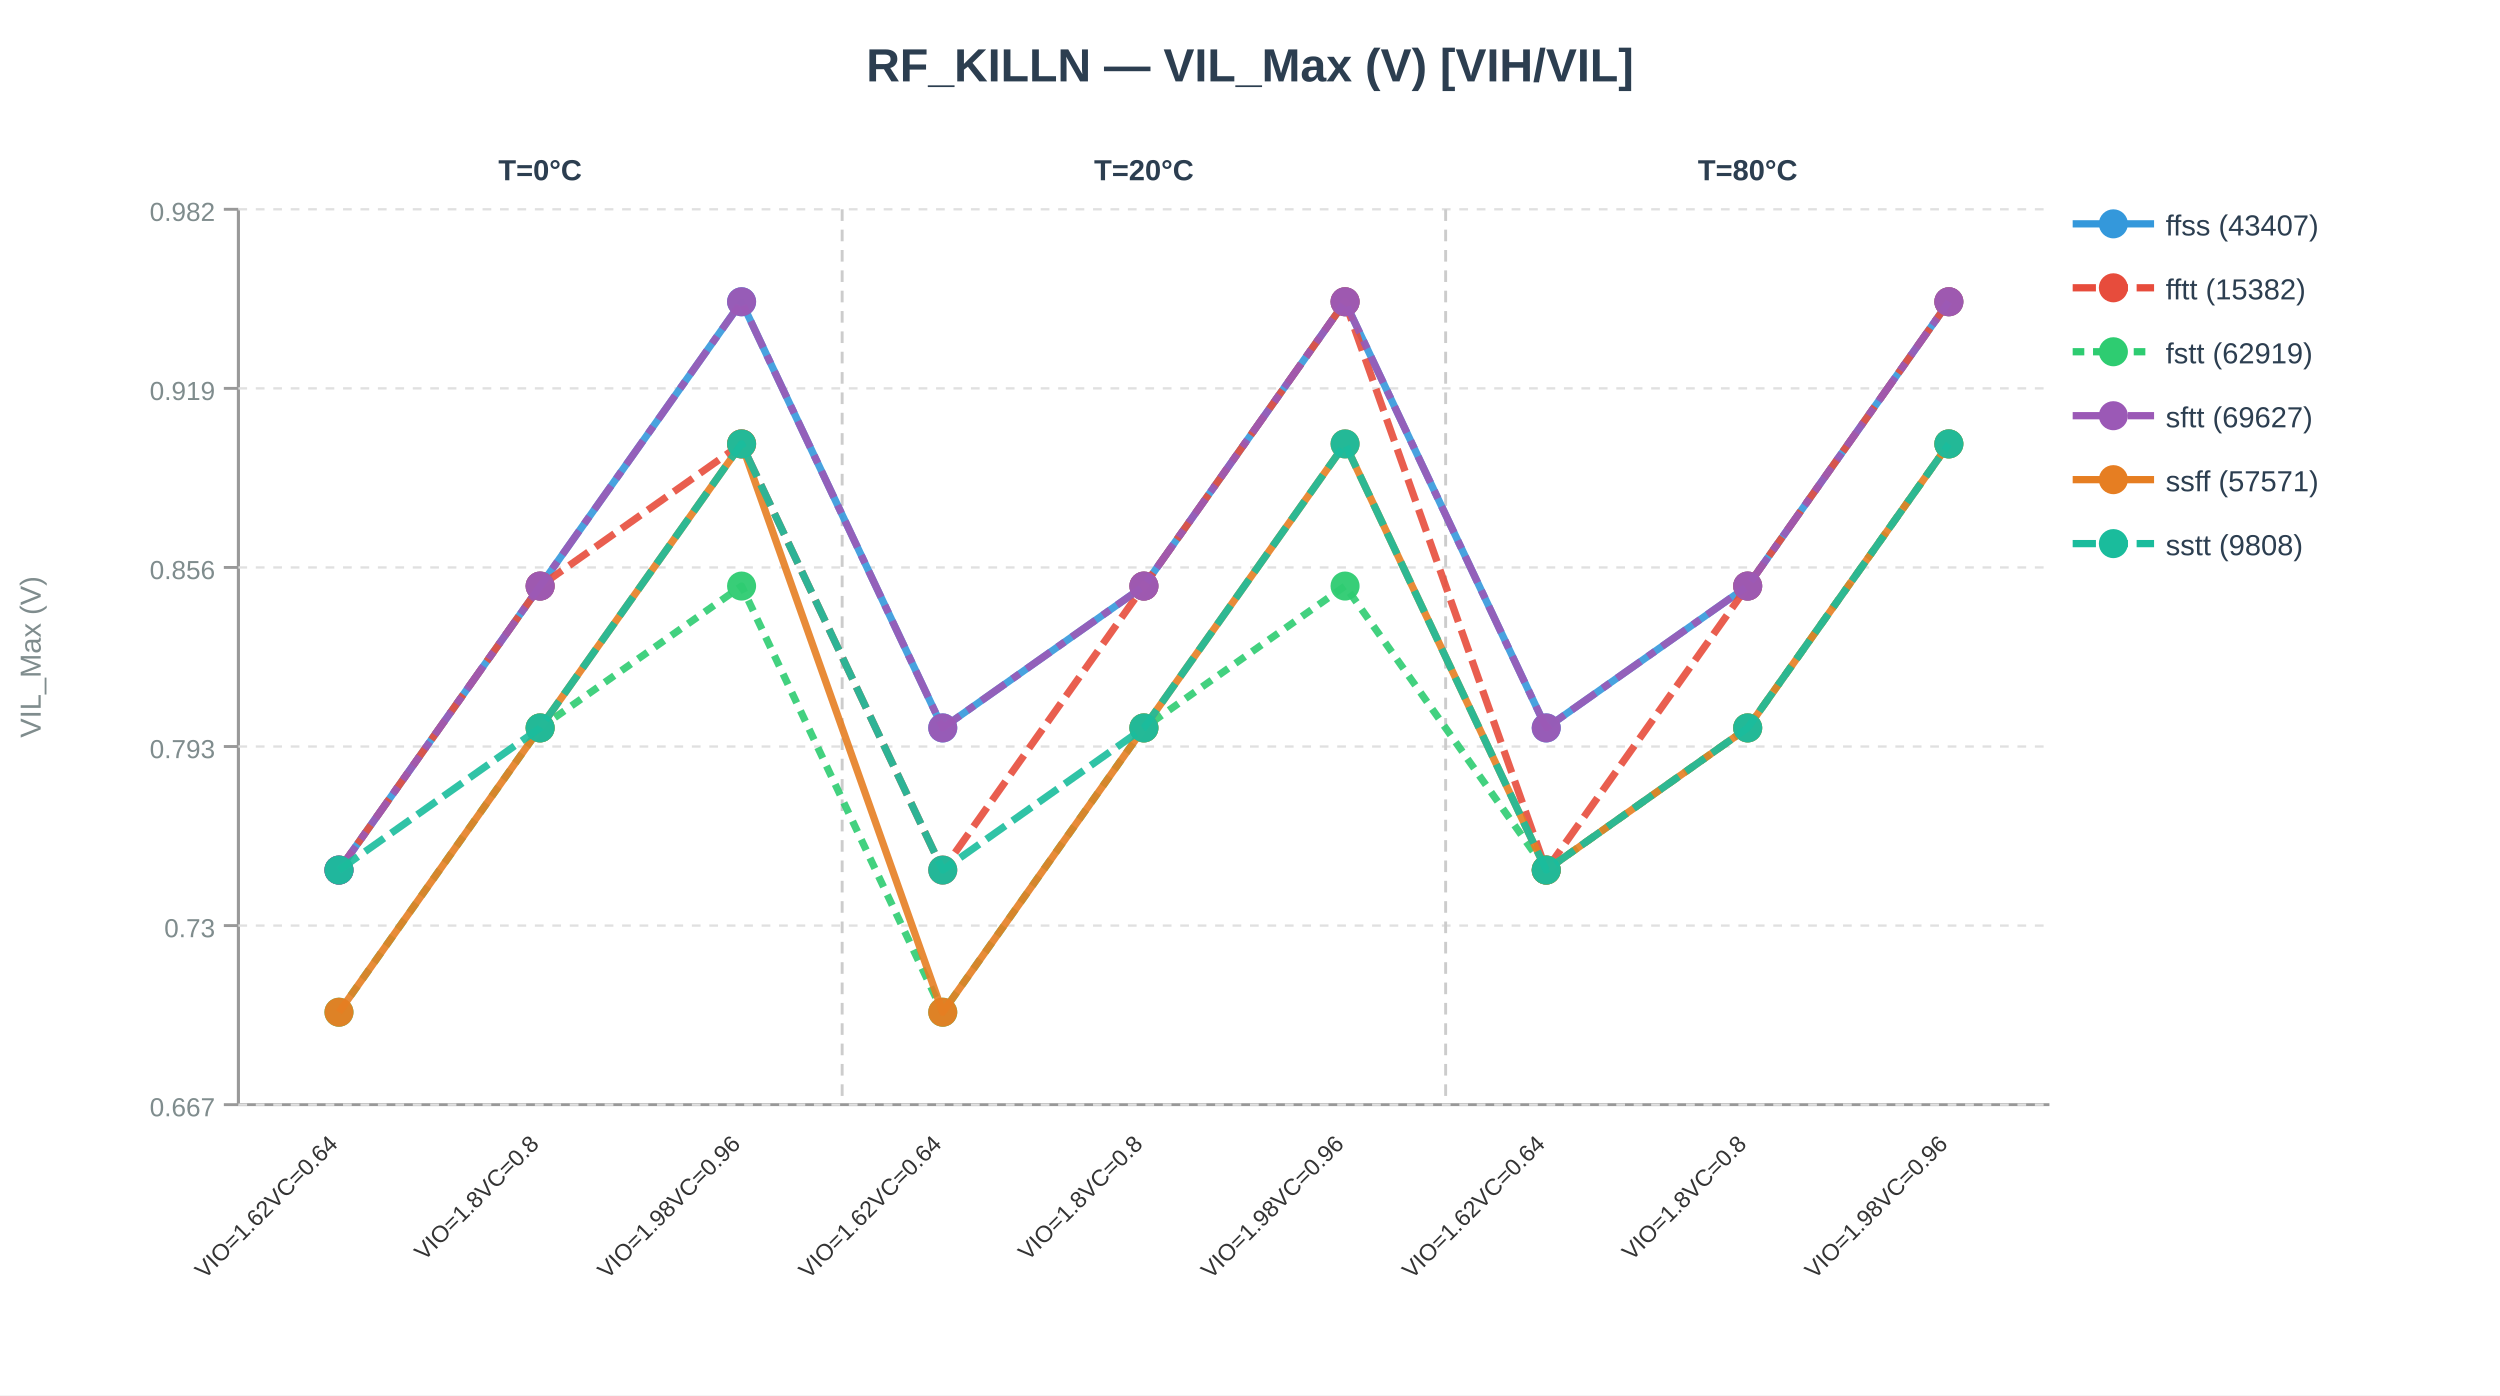
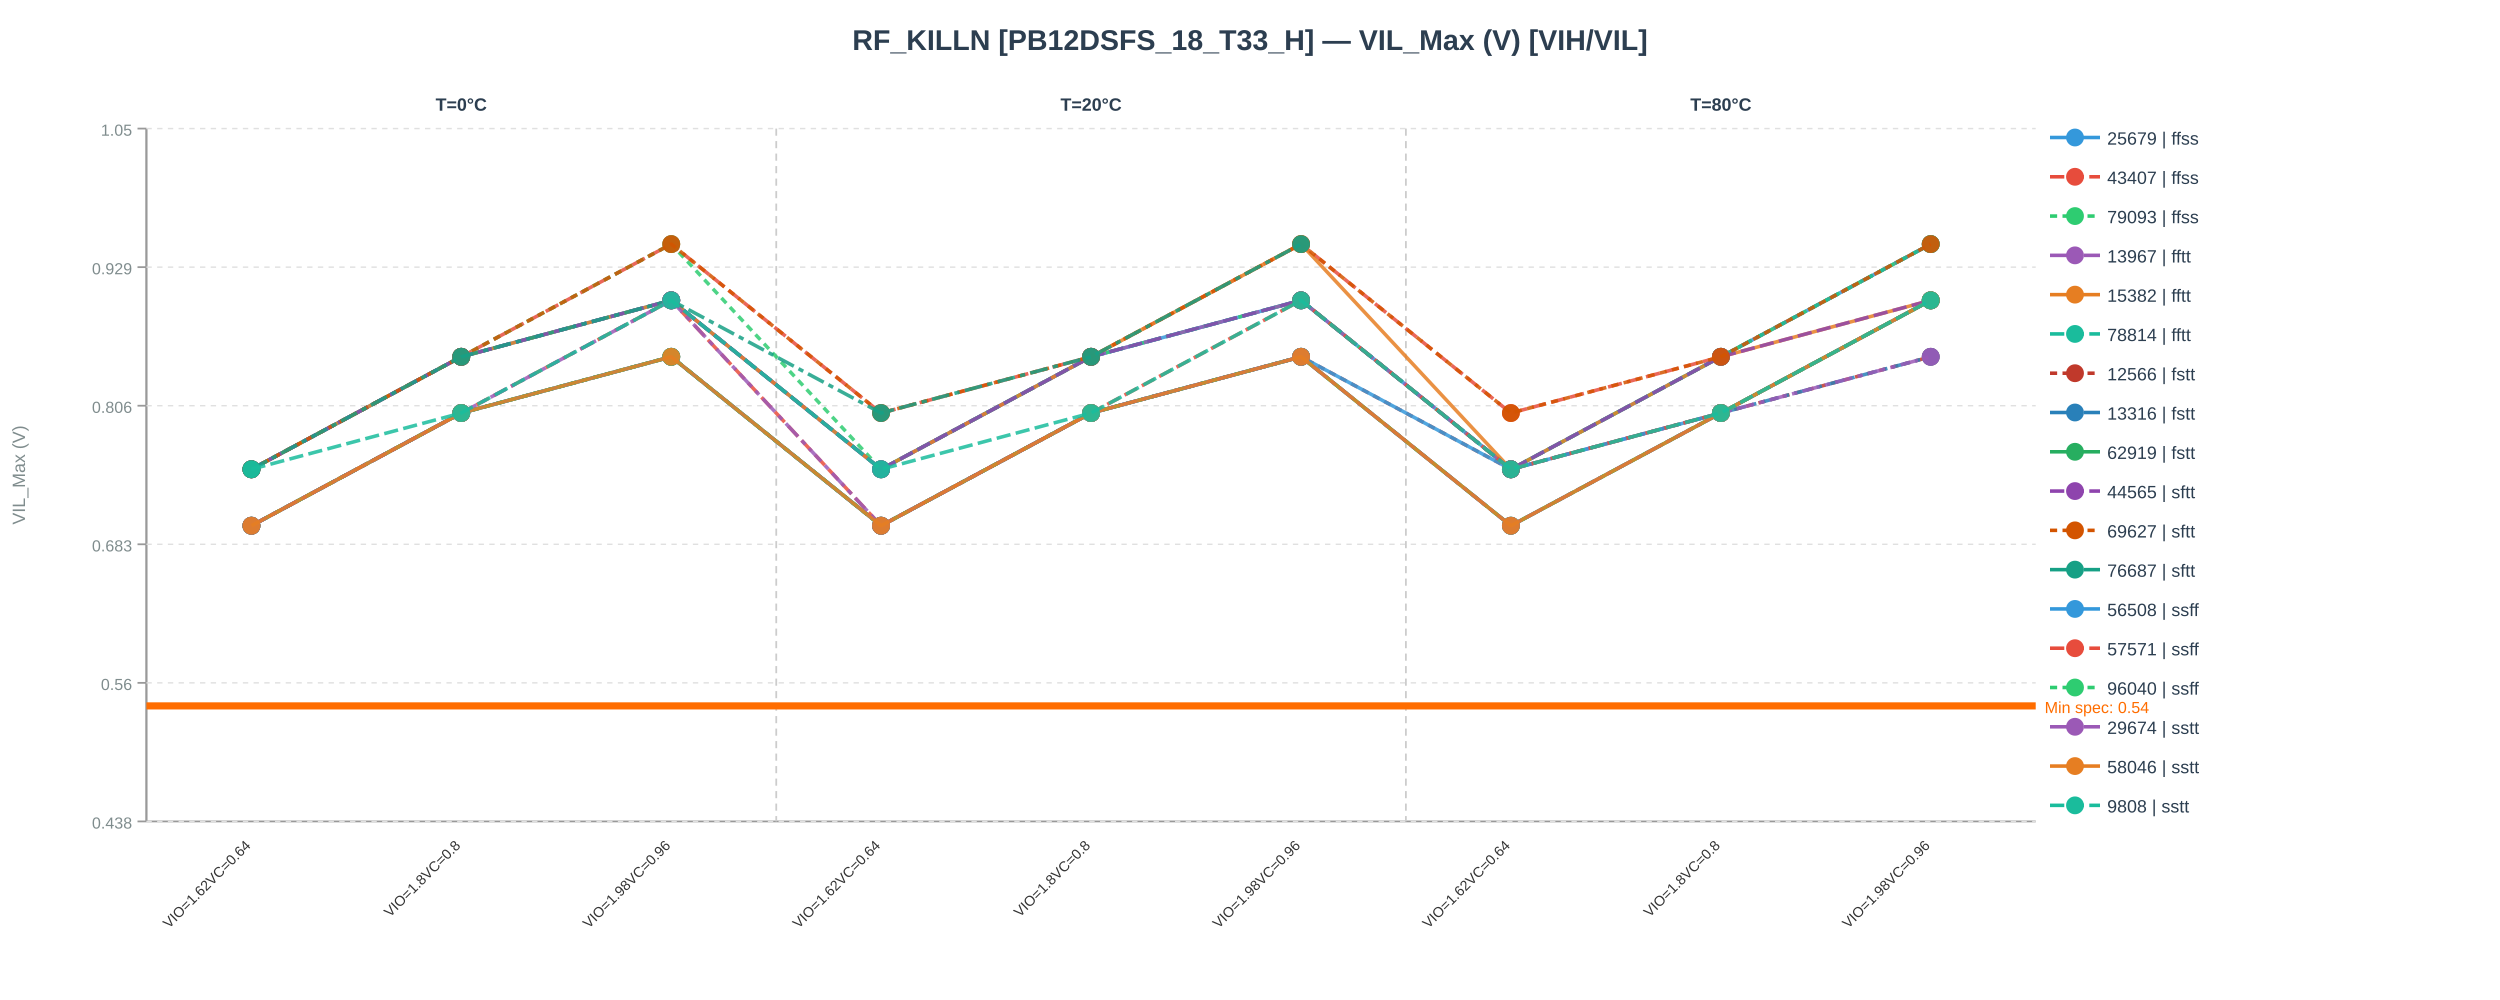
- <svg xmlns="http://www.w3.org/2000/svg" width="860" height="480" viewBox="0 0 860 480">
-   <rect width="860" height="480" fill="#ffffff" />
-   <text x="430.0" y="28.0" font-size="16" font-weight="bold" text-anchor="middle" fill="#2c3e50" font-family="Arial,sans-serif">RF_KILLN — VIL_Max (V)  [VIH/VIL]</text>
-   <line x1="82.0" y1="380.0" x2="705.0" y2="380.0" stroke="#999" stroke-width="1" />
-   <line x1="82.0" y1="72.0" x2="82.0" y2="380.0" stroke="#999" stroke-width="1" />
-   <line x1="82.0" y1="72.0" x2="82.0" y2="380.0" stroke="#999" stroke-width="1" />
-   <line x1="77.0" y1="380.0" x2="82.0" y2="380.0" stroke="#999" stroke-width="1" />
-   <line x1="82.0" y1="380.0" x2="705.0" y2="380.0" stroke="#e0e0e0" stroke-width="0.8" stroke-dasharray="3,3" />
-   <text x="74.0" y="384.0" font-size="9" font-weight="normal" text-anchor="end" fill="#7f8c8d" font-family="Arial,sans-serif">0.667</text>
-   <line x1="77.0" y1="318.4" x2="82.0" y2="318.4" stroke="#999" stroke-width="1" />
-   <line x1="82.0" y1="318.4" x2="705.0" y2="318.4" stroke="#e0e0e0" stroke-width="0.8" stroke-dasharray="3,3" />
-   <text x="74.0" y="322.4" font-size="9" font-weight="normal" text-anchor="end" fill="#7f8c8d" font-family="Arial,sans-serif">0.73</text>
-   <line x1="77.0" y1="256.8" x2="82.0" y2="256.8" stroke="#999" stroke-width="1" />
-   <line x1="82.0" y1="256.8" x2="705.0" y2="256.8" stroke="#e0e0e0" stroke-width="0.8" stroke-dasharray="3,3" />
-   <text x="74.0" y="260.8" font-size="9" font-weight="normal" text-anchor="end" fill="#7f8c8d" font-family="Arial,sans-serif">0.793</text>
-   <line x1="77.0" y1="195.2" x2="82.0" y2="195.2" stroke="#999" stroke-width="1" />
-   <line x1="82.0" y1="195.2" x2="705.0" y2="195.2" stroke="#e0e0e0" stroke-width="0.8" stroke-dasharray="3,3" />
-   <text x="74.0" y="199.2" font-size="9" font-weight="normal" text-anchor="end" fill="#7f8c8d" font-family="Arial,sans-serif">0.856</text>
-   <line x1="77.0" y1="133.6" x2="82.0" y2="133.6" stroke="#999" stroke-width="1" />
-   <line x1="82.0" y1="133.6" x2="705.0" y2="133.6" stroke="#e0e0e0" stroke-width="0.8" stroke-dasharray="3,3" />
-   <text x="74.0" y="137.6" font-size="9" font-weight="normal" text-anchor="end" fill="#7f8c8d" font-family="Arial,sans-serif">0.919</text>
+ <svg xmlns="http://www.w3.org/2000/svg" width="1400" height="560" viewBox="0 0 1400 560">
+   <rect width="1400" height="560" fill="#ffffff" />
+   <text x="700.0" y="28.0" font-size="16" font-weight="bold" text-anchor="middle" fill="#2c3e50" font-family="Arial,sans-serif">RF_KILLN  [PB12DSFS_18_T33_H] — VIL_Max (V)  [VIH/VIL]</text>
+   <line x1="82.0" y1="460.0" x2="1140.0" y2="460.0" stroke="#999" stroke-width="1" />
+   <line x1="82.0" y1="72.0" x2="82.0" y2="460.0" stroke="#999" stroke-width="1" />
+   <line x1="82.0" y1="72.0" x2="82.0" y2="460.0" stroke="#999" stroke-width="1" />
+   <line x1="77.0" y1="460.0" x2="82.0" y2="460.0" stroke="#999" stroke-width="1" />
+   <line x1="82.0" y1="460.0" x2="1140.0" y2="460.0" stroke="#e0e0e0" stroke-width="0.8" stroke-dasharray="3,3" />
+   <text x="74.0" y="464.0" font-size="9" font-weight="normal" text-anchor="end" fill="#7f8c8d" font-family="Arial,sans-serif">0.438</text>
+   <line x1="77.0" y1="382.4" x2="82.0" y2="382.4" stroke="#999" stroke-width="1" />
+   <line x1="82.0" y1="382.4" x2="1140.0" y2="382.4" stroke="#e0e0e0" stroke-width="0.8" stroke-dasharray="3,3" />
+   <text x="74.0" y="386.4" font-size="9" font-weight="normal" text-anchor="end" fill="#7f8c8d" font-family="Arial,sans-serif">0.56</text>
+   <line x1="77.0" y1="304.8" x2="82.0" y2="304.8" stroke="#999" stroke-width="1" />
+   <line x1="82.0" y1="304.8" x2="1140.0" y2="304.8" stroke="#e0e0e0" stroke-width="0.8" stroke-dasharray="3,3" />
+   <text x="74.0" y="308.8" font-size="9" font-weight="normal" text-anchor="end" fill="#7f8c8d" font-family="Arial,sans-serif">0.683</text>
+   <line x1="77.0" y1="227.2" x2="82.0" y2="227.2" stroke="#999" stroke-width="1" />
+   <line x1="82.0" y1="227.2" x2="1140.0" y2="227.2" stroke="#e0e0e0" stroke-width="0.8" stroke-dasharray="3,3" />
+   <text x="74.0" y="231.2" font-size="9" font-weight="normal" text-anchor="end" fill="#7f8c8d" font-family="Arial,sans-serif">0.806</text>
+   <line x1="77.0" y1="149.6" x2="82.0" y2="149.6" stroke="#999" stroke-width="1" />
+   <line x1="82.0" y1="149.6" x2="1140.0" y2="149.6" stroke="#e0e0e0" stroke-width="0.8" stroke-dasharray="3,3" />
+   <text x="74.0" y="153.6" font-size="9" font-weight="normal" text-anchor="end" fill="#7f8c8d" font-family="Arial,sans-serif">0.929</text>
  <line x1="77.0" y1="72.0" x2="82.0" y2="72.0" stroke="#999" stroke-width="1" />
-   <line x1="82.0" y1="72.0" x2="705.0" y2="72.0" stroke="#e0e0e0" stroke-width="0.8" stroke-dasharray="3,3" />
-   <text x="74.0" y="76.0" font-size="9" font-weight="normal" text-anchor="end" fill="#7f8c8d" font-family="Arial,sans-serif">0.982</text>
-   <text x="14.0" y="226.0" font-size="10" font-weight="normal" text-anchor="middle" fill="#7f8c8d" font-family="Arial,sans-serif" transform="rotate(-90,14,226.0)">VIL_Max (V)</text>
-   <text x="116.6" y="394.0" font-size="8" font-weight="normal" text-anchor="end" fill="#333" font-family="Arial,sans-serif" transform="rotate(-45,116.6,394)">VIO=1.62
+   <line x1="82.0" y1="72.0" x2="1140.0" y2="72.0" stroke="#e0e0e0" stroke-width="0.8" stroke-dasharray="3,3" />
+   <text x="74.0" y="76.0" font-size="9" font-weight="normal" text-anchor="end" fill="#7f8c8d" font-family="Arial,sans-serif">1.05</text>
+   <text x="14.0" y="266.0" font-size="10" font-weight="normal" text-anchor="middle" fill="#7f8c8d" font-family="Arial,sans-serif" transform="rotate(-90,14,266.0)">VIL_Max (V)</text>
+   <text x="140.8" y="474.0" font-size="8" font-weight="normal" text-anchor="end" fill="#333" font-family="Arial,sans-serif" transform="rotate(-45,140.8,474)">VIO=1.62
VC=0.64</text>
-   <text x="185.8" y="394.0" font-size="8" font-weight="normal" text-anchor="end" fill="#333" font-family="Arial,sans-serif" transform="rotate(-45,185.8,394)">VIO=1.8
+   <text x="258.3" y="474.0" font-size="8" font-weight="normal" text-anchor="end" fill="#333" font-family="Arial,sans-serif" transform="rotate(-45,258.3,474)">VIO=1.8
VC=0.8</text>
-   <text x="255.1" y="394.0" font-size="8" font-weight="normal" text-anchor="end" fill="#333" font-family="Arial,sans-serif" transform="rotate(-45,255.1,394)">VIO=1.98
+   <text x="375.9" y="474.0" font-size="8" font-weight="normal" text-anchor="end" fill="#333" font-family="Arial,sans-serif" transform="rotate(-45,375.9,474)">VIO=1.98
VC=0.96</text>
-   <line x1="289.7" y1="72.0" x2="289.7" y2="380.0" stroke="#cccccc" stroke-width="1" stroke-dasharray="4,3" />
-   <text x="324.3" y="394.0" font-size="8" font-weight="normal" text-anchor="end" fill="#333" font-family="Arial,sans-serif" transform="rotate(-45,324.3,394)">VIO=1.62
+   <line x1="434.7" y1="72.0" x2="434.7" y2="460.0" stroke="#cccccc" stroke-width="1" stroke-dasharray="4,3" />
+   <text x="493.4" y="474.0" font-size="8" font-weight="normal" text-anchor="end" fill="#333" font-family="Arial,sans-serif" transform="rotate(-45,493.4,474)">VIO=1.62
VC=0.64</text>
-   <text x="393.5" y="394.0" font-size="8" font-weight="normal" text-anchor="end" fill="#333" font-family="Arial,sans-serif" transform="rotate(-45,393.5,394)">VIO=1.8
+   <text x="611.0" y="474.0" font-size="8" font-weight="normal" text-anchor="end" fill="#333" font-family="Arial,sans-serif" transform="rotate(-45,611.0,474)">VIO=1.8
VC=0.8</text>
-   <text x="462.7" y="394.0" font-size="8" font-weight="normal" text-anchor="end" fill="#333" font-family="Arial,sans-serif" transform="rotate(-45,462.7,394)">VIO=1.98
+   <text x="728.6" y="474.0" font-size="8" font-weight="normal" text-anchor="end" fill="#333" font-family="Arial,sans-serif" transform="rotate(-45,728.6,474)">VIO=1.98
VC=0.96</text>
-   <line x1="497.3" y1="72.0" x2="497.3" y2="380.0" stroke="#cccccc" stroke-width="1" stroke-dasharray="4,3" />
-   <text x="531.9" y="394.0" font-size="8" font-weight="normal" text-anchor="end" fill="#333" font-family="Arial,sans-serif" transform="rotate(-45,531.9,394)">VIO=1.62
+   <line x1="787.3" y1="72.0" x2="787.3" y2="460.0" stroke="#cccccc" stroke-width="1" stroke-dasharray="4,3" />
+   <text x="846.1" y="474.0" font-size="8" font-weight="normal" text-anchor="end" fill="#333" font-family="Arial,sans-serif" transform="rotate(-45,846.1,474)">VIO=1.62
VC=0.64</text>
-   <text x="601.2" y="394.0" font-size="8" font-weight="normal" text-anchor="end" fill="#333" font-family="Arial,sans-serif" transform="rotate(-45,601.2,394)">VIO=1.8
+   <text x="963.7" y="474.0" font-size="8" font-weight="normal" text-anchor="end" fill="#333" font-family="Arial,sans-serif" transform="rotate(-45,963.7,474)">VIO=1.8
VC=0.8</text>
-   <text x="670.4" y="394.0" font-size="8" font-weight="normal" text-anchor="end" fill="#333" font-family="Arial,sans-serif" transform="rotate(-45,670.4,394)">VIO=1.98
+   <text x="1081.2" y="474.0" font-size="8" font-weight="normal" text-anchor="end" fill="#333" font-family="Arial,sans-serif" transform="rotate(-45,1081.2,474)">VIO=1.98
VC=0.96</text>
-   <text x="185.8" y="62.0" font-size="10" font-weight="bold" text-anchor="middle" fill="#2c3e50" font-family="Arial,sans-serif">T=0°C</text>
-   <text x="393.5" y="62.0" font-size="10" font-weight="bold" text-anchor="middle" fill="#2c3e50" font-family="Arial,sans-serif">T=20°C</text>
-   <text x="601.2" y="62.0" font-size="10" font-weight="bold" text-anchor="middle" fill="#2c3e50" font-family="Arial,sans-serif">T=80°C</text>
-   <g class="series" data-skew="ffss">
-     <path d="M116.6,299.3 L185.8,201.6 L255.1,103.8 L324.3,250.4 L393.5,201.6 L462.7,103.8 L531.9,250.4 L601.2,201.6 L670.4,103.8" fill="none" stroke="#3498db" stroke-width="2.5" stroke-linejoin="round" opacity="0.9" />
-     <circle cx="116.6" cy="299.3" r="5" fill="#3498db" opacity="0.95" />
-     <circle cx="185.8" cy="201.6" r="5" fill="#3498db" opacity="0.95" />
-     <circle cx="255.1" cy="103.8" r="5" fill="#3498db" opacity="0.95" />
-     <circle cx="324.3" cy="250.4" r="5" fill="#3498db" opacity="0.95" />
-     <circle cx="393.5" cy="201.6" r="5" fill="#3498db" opacity="0.95" />
-     <circle cx="462.7" cy="103.8" r="5" fill="#3498db" opacity="0.95" />
-     <circle cx="531.9" cy="250.4" r="5" fill="#3498db" opacity="0.95" />
-     <circle cx="601.2" cy="201.6" r="5" fill="#3498db" opacity="0.95" />
-     <circle cx="670.4" cy="103.8" r="5" fill="#3498db" opacity="0.95" />
-   </g>
-   <g class="series" data-skew="fftt">
-     <path d="M116.6,299.3 L185.8,201.6 L255.1,152.7 L324.3,299.3 L393.5,201.6 L462.7,103.8 L531.9,299.3 L601.2,201.6 L670.4,103.8" fill="none" stroke="#e74c3c" stroke-width="2.5" stroke-linejoin="round" stroke-dasharray="8,3" opacity="0.9" />
-     <circle cx="116.6" cy="299.3" r="5" fill="#e74c3c" opacity="0.95" />
-     <circle cx="185.8" cy="201.6" r="5" fill="#e74c3c" opacity="0.95" />
-     <circle cx="255.1" cy="152.7" r="5" fill="#e74c3c" opacity="0.95" />
-     <circle cx="324.3" cy="299.3" r="5" fill="#e74c3c" opacity="0.95" />
-     <circle cx="393.5" cy="201.6" r="5" fill="#e74c3c" opacity="0.95" />
-     <circle cx="462.7" cy="103.8" r="5" fill="#e74c3c" opacity="0.95" />
-     <circle cx="531.9" cy="299.3" r="5" fill="#e74c3c" opacity="0.95" />
-     <circle cx="601.2" cy="201.6" r="5" fill="#e74c3c" opacity="0.95" />
-     <circle cx="670.4" cy="103.8" r="5" fill="#e74c3c" opacity="0.95" />
-   </g>
-   <g class="series" data-skew="fstt">
-     <path d="M116.6,348.2 L185.8,250.4 L255.1,201.6 L324.3,348.2 L393.5,250.4 L462.7,201.6 L531.9,299.3 L601.2,250.4 L670.4,152.7" fill="none" stroke="#2ecc71" stroke-width="2.5" stroke-linejoin="round" stroke-dasharray="4,3" opacity="0.9" />
-     <circle cx="116.6" cy="348.2" r="5" fill="#2ecc71" opacity="0.95" />
-     <circle cx="185.8" cy="250.4" r="5" fill="#2ecc71" opacity="0.95" />
-     <circle cx="255.1" cy="201.6" r="5" fill="#2ecc71" opacity="0.95" />
-     <circle cx="324.3" cy="348.2" r="5" fill="#2ecc71" opacity="0.95" />
-     <circle cx="393.5" cy="250.4" r="5" fill="#2ecc71" opacity="0.95" />
-     <circle cx="462.7" cy="201.6" r="5" fill="#2ecc71" opacity="0.95" />
-     <circle cx="531.9" cy="299.3" r="5" fill="#2ecc71" opacity="0.95" />
-     <circle cx="601.2" cy="250.4" r="5" fill="#2ecc71" opacity="0.95" />
-     <circle cx="670.4" cy="152.7" r="5" fill="#2ecc71" opacity="0.95" />
-   </g>
-   <g class="series" data-skew="sftt">
-     <path d="M116.6,299.3 L185.8,201.6 L255.1,103.8 L324.3,250.4 L393.5,201.6 L462.7,103.8 L531.9,250.4 L601.2,201.6 L670.4,103.8" fill="none" stroke="#9b59b6" stroke-width="2.5" stroke-linejoin="round" stroke-dasharray="10,3,3,3" opacity="0.9" />
-     <circle cx="116.6" cy="299.3" r="5" fill="#9b59b6" opacity="0.95" />
-     <circle cx="185.8" cy="201.6" r="5" fill="#9b59b6" opacity="0.95" />
-     <circle cx="255.1" cy="103.8" r="5" fill="#9b59b6" opacity="0.95" />
-     <circle cx="324.3" cy="250.4" r="5" fill="#9b59b6" opacity="0.95" />
-     <circle cx="393.5" cy="201.6" r="5" fill="#9b59b6" opacity="0.95" />
-     <circle cx="462.7" cy="103.8" r="5" fill="#9b59b6" opacity="0.95" />
-     <circle cx="531.9" cy="250.4" r="5" fill="#9b59b6" opacity="0.95" />
-     <circle cx="601.2" cy="201.6" r="5" fill="#9b59b6" opacity="0.95" />
-     <circle cx="670.4" cy="103.8" r="5" fill="#9b59b6" opacity="0.95" />
-   </g>
-   <g class="series" data-skew="ssff">
-     <path d="M116.6,348.2 L185.8,250.4 L255.1,152.7 L324.3,348.2 L393.5,250.4 L462.7,152.7 L531.9,299.3 L601.2,250.4 L670.4,152.7" fill="none" stroke="#e67e22" stroke-width="2.5" stroke-linejoin="round" opacity="0.9" />
-     <circle cx="116.6" cy="348.2" r="5" fill="#e67e22" opacity="0.95" />
-     <circle cx="185.8" cy="250.4" r="5" fill="#e67e22" opacity="0.95" />
-     <circle cx="255.1" cy="152.7" r="5" fill="#e67e22" opacity="0.95" />
-     <circle cx="324.3" cy="348.2" r="5" fill="#e67e22" opacity="0.95" />
-     <circle cx="393.5" cy="250.4" r="5" fill="#e67e22" opacity="0.95" />
-     <circle cx="462.7" cy="152.7" r="5" fill="#e67e22" opacity="0.95" />
-     <circle cx="531.9" cy="299.3" r="5" fill="#e67e22" opacity="0.95" />
-     <circle cx="601.2" cy="250.4" r="5" fill="#e67e22" opacity="0.95" />
-     <circle cx="670.4" cy="152.7" r="5" fill="#e67e22" opacity="0.95" />
-   </g>
-   <g class="series" data-skew="sstt">
-     <path d="M116.6,299.3 L185.8,250.4 L255.1,152.7 L324.3,299.3 L393.5,250.4 L462.7,152.7 L531.9,299.3 L601.2,250.4 L670.4,152.7" fill="none" stroke="#1abc9c" stroke-width="2.5" stroke-linejoin="round" stroke-dasharray="8,3" opacity="0.9" />
-     <circle cx="116.6" cy="299.3" r="5" fill="#1abc9c" opacity="0.95" />
-     <circle cx="185.8" cy="250.4" r="5" fill="#1abc9c" opacity="0.95" />
-     <circle cx="255.1" cy="152.7" r="5" fill="#1abc9c" opacity="0.95" />
-     <circle cx="324.3" cy="299.3" r="5" fill="#1abc9c" opacity="0.95" />
-     <circle cx="393.5" cy="250.4" r="5" fill="#1abc9c" opacity="0.95" />
-     <circle cx="462.7" cy="152.7" r="5" fill="#1abc9c" opacity="0.95" />
-     <circle cx="531.9" cy="299.3" r="5" fill="#1abc9c" opacity="0.95" />
-     <circle cx="601.2" cy="250.4" r="5" fill="#1abc9c" opacity="0.95" />
-     <circle cx="670.4" cy="152.7" r="5" fill="#1abc9c" opacity="0.95" />
-   </g>
-   <g class="legend-item" data-skew="ffss">
-     <line x1="713" y1="77" x2="741" y2="77" stroke="#3498db" stroke-width="2.5" />
-     <circle cx="727" cy="77" r="5" fill="#3498db" />
-     <text x="745" y="81" font-size="10" font-family="Arial,sans-serif" fill="#2c3e50">ffss (43407)</text>
-   </g>
-   <g class="legend-item" data-skew="fftt">
-     <line x1="713" y1="99" x2="741" y2="99" stroke="#e74c3c" stroke-width="2.5" stroke-dasharray="8,3" />
-     <circle cx="727" cy="99" r="5" fill="#e74c3c" />
-     <text x="745" y="103" font-size="10" font-family="Arial,sans-serif" fill="#2c3e50">fftt (15382)</text>
-   </g>
-   <g class="legend-item" data-skew="fstt">
-     <line x1="713" y1="121" x2="741" y2="121" stroke="#2ecc71" stroke-width="2.5" stroke-dasharray="4,3" />
-     <circle cx="727" cy="121" r="5" fill="#2ecc71" />
-     <text x="745" y="125" font-size="10" font-family="Arial,sans-serif" fill="#2c3e50">fstt (62919)</text>
-   </g>
-   <g class="legend-item" data-skew="sftt">
-     <line x1="713" y1="143" x2="741" y2="143" stroke="#9b59b6" stroke-width="2.5" stroke-dasharray="10,3,3,3" />
-     <circle cx="727" cy="143" r="5" fill="#9b59b6" />
-     <text x="745" y="147" font-size="10" font-family="Arial,sans-serif" fill="#2c3e50">sftt (69627)</text>
-   </g>
-   <g class="legend-item" data-skew="ssff">
-     <line x1="713" y1="165" x2="741" y2="165" stroke="#e67e22" stroke-width="2.5" />
-     <circle cx="727" cy="165" r="5" fill="#e67e22" />
-     <text x="745" y="169" font-size="10" font-family="Arial,sans-serif" fill="#2c3e50">ssff (57571)</text>
-   </g>
-   <g class="legend-item" data-skew="sstt">
-     <line x1="713" y1="187" x2="741" y2="187" stroke="#1abc9c" stroke-width="2.5" stroke-dasharray="8,3" />
-     <circle cx="727" cy="187" r="5" fill="#1abc9c" />
-     <text x="745" y="191" font-size="10" font-family="Arial,sans-serif" fill="#2c3e50">sstt (9808)</text>
+   <text x="258.3" y="62.0" font-size="10" font-weight="bold" text-anchor="middle" fill="#2c3e50" font-family="Arial,sans-serif">T=0°C</text>
+   <text x="611.0" y="62.0" font-size="10" font-weight="bold" text-anchor="middle" fill="#2c3e50" font-family="Arial,sans-serif">T=20°C</text>
+   <text x="963.7" y="62.0" font-size="10" font-weight="bold" text-anchor="middle" fill="#2c3e50" font-family="Arial,sans-serif">T=80°C</text>
+   <g class="series" data-skew="ffss" data-chip="25679">
+     <path d="M140.8,262.8 L258.3,199.8 L375.9,168.2 L493.4,262.8 L611.0,199.8 L728.6,168.2 L846.1,262.8 L963.7,199.8 L1081.2,136.7" fill="none" stroke="#3498db" stroke-width="2.0" stroke-linejoin="round" opacity="0.85" />
+     <circle cx="140.8" cy="262.8" r="5" fill="#3498db" opacity="0.9" />
+     <circle cx="258.3" cy="199.8" r="5" fill="#3498db" opacity="0.9" />
+     <circle cx="375.9" cy="168.2" r="5" fill="#3498db" opacity="0.9" />
+     <circle cx="493.4" cy="262.8" r="5" fill="#3498db" opacity="0.9" />
+     <circle cx="611.0" cy="199.8" r="5" fill="#3498db" opacity="0.9" />
+     <circle cx="728.6" cy="168.2" r="5" fill="#3498db" opacity="0.9" />
+     <circle cx="846.1" cy="262.8" r="5" fill="#3498db" opacity="0.9" />
+     <circle cx="963.7" cy="199.8" r="5" fill="#3498db" opacity="0.9" />
+     <circle cx="1081.2" cy="136.7" r="5" fill="#3498db" opacity="0.9" />
+   </g>
+   <g class="series" data-skew="ffss" data-chip="43407">
+     <path d="M140.8,262.8 L258.3,199.8 L375.9,136.7 L493.4,231.3 L611.0,199.8 L728.6,136.7 L846.1,231.3 L963.7,199.8 L1081.2,136.7" fill="none" stroke="#e74c3c" stroke-width="2.0" stroke-linejoin="round" stroke-dasharray="8,3" opacity="0.85" />
+     <circle cx="140.8" cy="262.8" r="5" fill="#e74c3c" opacity="0.9" />
+     <circle cx="258.3" cy="199.8" r="5" fill="#e74c3c" opacity="0.9" />
+     <circle cx="375.9" cy="136.7" r="5" fill="#e74c3c" opacity="0.9" />
+     <circle cx="493.4" cy="231.3" r="5" fill="#e74c3c" opacity="0.9" />
+     <circle cx="611.0" cy="199.8" r="5" fill="#e74c3c" opacity="0.9" />
+     <circle cx="728.6" cy="136.7" r="5" fill="#e74c3c" opacity="0.9" />
+     <circle cx="846.1" cy="231.3" r="5" fill="#e74c3c" opacity="0.9" />
+     <circle cx="963.7" cy="199.8" r="5" fill="#e74c3c" opacity="0.9" />
+     <circle cx="1081.2" cy="136.7" r="5" fill="#e74c3c" opacity="0.9" />
+   </g>
+   <g class="series" data-skew="ffss" data-chip="79093">
+     <path d="M140.8,262.8 L258.3,199.8 L375.9,136.7 L493.4,262.8 L611.0,199.8 L728.6,168.2 L846.1,262.8 L963.7,199.8 L1081.2,136.7" fill="none" stroke="#2ecc71" stroke-width="2.0" stroke-linejoin="round" stroke-dasharray="4,3" opacity="0.85" />
+     <circle cx="140.8" cy="262.8" r="5" fill="#2ecc71" opacity="0.9" />
+     <circle cx="258.3" cy="199.8" r="5" fill="#2ecc71" opacity="0.9" />
+     <circle cx="375.9" cy="136.7" r="5" fill="#2ecc71" opacity="0.9" />
+     <circle cx="493.4" cy="262.8" r="5" fill="#2ecc71" opacity="0.9" />
+     <circle cx="611.0" cy="199.8" r="5" fill="#2ecc71" opacity="0.9" />
+     <circle cx="728.6" cy="168.2" r="5" fill="#2ecc71" opacity="0.9" />
+     <circle cx="846.1" cy="262.8" r="5" fill="#2ecc71" opacity="0.9" />
+     <circle cx="963.7" cy="199.8" r="5" fill="#2ecc71" opacity="0.9" />
+     <circle cx="1081.2" cy="136.7" r="5" fill="#2ecc71" opacity="0.9" />
+   </g>
+   <g class="series" data-skew="fftt" data-chip="13967">
+     <path d="M140.8,262.8 L258.3,199.8 L375.9,168.2 L493.4,262.8 L611.0,199.8 L728.6,168.2 L846.1,262.8 L963.7,231.3 L1081.2,168.2" fill="none" stroke="#9b59b6" stroke-width="2.0" stroke-linejoin="round" stroke-dasharray="10,3,3,3" opacity="0.85" />
+     <circle cx="140.8" cy="262.8" r="5" fill="#9b59b6" opacity="0.9" />
+     <circle cx="258.3" cy="199.8" r="5" fill="#9b59b6" opacity="0.9" />
+     <circle cx="375.9" cy="168.2" r="5" fill="#9b59b6" opacity="0.9" />
+     <circle cx="493.4" cy="262.8" r="5" fill="#9b59b6" opacity="0.9" />
+     <circle cx="611.0" cy="199.8" r="5" fill="#9b59b6" opacity="0.9" />
+     <circle cx="728.6" cy="168.2" r="5" fill="#9b59b6" opacity="0.9" />
+     <circle cx="846.1" cy="262.8" r="5" fill="#9b59b6" opacity="0.9" />
+     <circle cx="963.7" cy="231.3" r="5" fill="#9b59b6" opacity="0.9" />
+     <circle cx="1081.2" cy="168.2" r="5" fill="#9b59b6" opacity="0.9" />
+   </g>
+   <g class="series" data-skew="fftt" data-chip="15382">
+     <path d="M140.8,262.8 L258.3,199.8 L375.9,168.2 L493.4,262.8 L611.0,199.8 L728.6,136.7 L846.1,262.8 L963.7,199.8 L1081.2,168.2" fill="none" stroke="#e67e22" stroke-width="2.0" stroke-linejoin="round" opacity="0.85" />
+     <circle cx="140.8" cy="262.8" r="5" fill="#e67e22" opacity="0.9" />
+     <circle cx="258.3" cy="199.8" r="5" fill="#e67e22" opacity="0.9" />
+     <circle cx="375.9" cy="168.2" r="5" fill="#e67e22" opacity="0.9" />
+     <circle cx="493.4" cy="262.8" r="5" fill="#e67e22" opacity="0.9" />
+     <circle cx="611.0" cy="199.8" r="5" fill="#e67e22" opacity="0.9" />
+     <circle cx="728.6" cy="136.7" r="5" fill="#e67e22" opacity="0.9" />
+     <circle cx="846.1" cy="262.8" r="5" fill="#e67e22" opacity="0.9" />
+     <circle cx="963.7" cy="199.8" r="5" fill="#e67e22" opacity="0.9" />
+     <circle cx="1081.2" cy="168.2" r="5" fill="#e67e22" opacity="0.9" />
+   </g>
+   <g class="series" data-skew="fftt" data-chip="78814">
+     <path d="M140.8,262.8 L258.3,199.8 L375.9,168.2 L493.4,262.8 L611.0,199.8 L728.6,168.2 L846.1,262.8 L963.7,199.8 L1081.2,136.7" fill="none" stroke="#1abc9c" stroke-width="2.0" stroke-linejoin="round" stroke-dasharray="8,3" opacity="0.85" />
+     <circle cx="140.8" cy="262.8" r="5" fill="#1abc9c" opacity="0.9" />
+     <circle cx="258.3" cy="199.8" r="5" fill="#1abc9c" opacity="0.9" />
+     <circle cx="375.9" cy="168.2" r="5" fill="#1abc9c" opacity="0.9" />
+     <circle cx="493.4" cy="262.8" r="5" fill="#1abc9c" opacity="0.9" />
+     <circle cx="611.0" cy="199.8" r="5" fill="#1abc9c" opacity="0.9" />
+     <circle cx="728.6" cy="168.2" r="5" fill="#1abc9c" opacity="0.9" />
+     <circle cx="846.1" cy="262.8" r="5" fill="#1abc9c" opacity="0.9" />
+     <circle cx="963.7" cy="199.8" r="5" fill="#1abc9c" opacity="0.9" />
+     <circle cx="1081.2" cy="136.7" r="5" fill="#1abc9c" opacity="0.9" />
+   </g>
+   <g class="series" data-skew="fstt" data-chip="12566">
+     <path d="M140.8,294.4 L258.3,231.3 L375.9,199.8 L493.4,294.4 L611.0,231.3 L728.6,199.8 L846.1,262.8 L963.7,231.3 L1081.2,199.8" fill="none" stroke="#c0392b" stroke-width="2.0" stroke-linejoin="round" stroke-dasharray="4,3" opacity="0.85" />
+     <circle cx="140.8" cy="294.4" r="5" fill="#c0392b" opacity="0.9" />
+     <circle cx="258.3" cy="231.3" r="5" fill="#c0392b" opacity="0.9" />
+     <circle cx="375.9" cy="199.8" r="5" fill="#c0392b" opacity="0.9" />
+     <circle cx="493.4" cy="294.4" r="5" fill="#c0392b" opacity="0.9" />
+     <circle cx="611.0" cy="231.3" r="5" fill="#c0392b" opacity="0.9" />
+     <circle cx="728.6" cy="199.8" r="5" fill="#c0392b" opacity="0.9" />
+     <circle cx="846.1" cy="262.8" r="5" fill="#c0392b" opacity="0.9" />
+     <circle cx="963.7" cy="231.3" r="5" fill="#c0392b" opacity="0.9" />
+     <circle cx="1081.2" cy="199.8" r="5" fill="#c0392b" opacity="0.9" />
+   </g>
+   <g class="series" data-skew="fstt" data-chip="13316">
+     <path d="M140.8,294.4 L258.3,231.3 L375.9,199.8 L493.4,294.4 L611.0,231.3 L728.6,199.8 L846.1,294.4 L963.7,231.3 L1081.2,199.8" fill="none" stroke="#2980b9" stroke-width="2.0" stroke-linejoin="round" stroke-dasharray="10,3,3,3" opacity="0.85" />
+     <circle cx="140.8" cy="294.4" r="5" fill="#2980b9" opacity="0.9" />
+     <circle cx="258.3" cy="231.3" r="5" fill="#2980b9" opacity="0.9" />
+     <circle cx="375.9" cy="199.8" r="5" fill="#2980b9" opacity="0.9" />
+     <circle cx="493.4" cy="294.4" r="5" fill="#2980b9" opacity="0.9" />
+     <circle cx="611.0" cy="231.3" r="5" fill="#2980b9" opacity="0.9" />
+     <circle cx="728.6" cy="199.8" r="5" fill="#2980b9" opacity="0.9" />
+     <circle cx="846.1" cy="294.4" r="5" fill="#2980b9" opacity="0.9" />
+     <circle cx="963.7" cy="231.3" r="5" fill="#2980b9" opacity="0.9" />
+     <circle cx="1081.2" cy="199.8" r="5" fill="#2980b9" opacity="0.9" />
+   </g>
+   <g class="series" data-skew="fstt" data-chip="62919">
+     <path d="M140.8,294.4 L258.3,231.3 L375.9,199.8 L493.4,294.4 L611.0,231.3 L728.6,199.8 L846.1,294.4 L963.7,231.3 L1081.2,168.2" fill="none" stroke="#27ae60" stroke-width="2.0" stroke-linejoin="round" opacity="0.85" />
+     <circle cx="140.8" cy="294.4" r="5" fill="#27ae60" opacity="0.9" />
+     <circle cx="258.3" cy="231.3" r="5" fill="#27ae60" opacity="0.9" />
+     <circle cx="375.9" cy="199.8" r="5" fill="#27ae60" opacity="0.9" />
+     <circle cx="493.4" cy="294.4" r="5" fill="#27ae60" opacity="0.9" />
+     <circle cx="611.0" cy="231.3" r="5" fill="#27ae60" opacity="0.9" />
+     <circle cx="728.6" cy="199.8" r="5" fill="#27ae60" opacity="0.9" />
+     <circle cx="846.1" cy="294.4" r="5" fill="#27ae60" opacity="0.9" />
+     <circle cx="963.7" cy="231.3" r="5" fill="#27ae60" opacity="0.9" />
+     <circle cx="1081.2" cy="168.2" r="5" fill="#27ae60" opacity="0.9" />
+   </g>
+   <g class="series" data-skew="sftt" data-chip="44565">
+     <path d="M140.8,262.8 L258.3,199.8 L375.9,168.2 L493.4,262.8 L611.0,199.8 L728.6,168.2 L846.1,262.8 L963.7,199.8 L1081.2,168.2" fill="none" stroke="#8e44ad" stroke-width="2.0" stroke-linejoin="round" stroke-dasharray="8,3" opacity="0.85" />
+     <circle cx="140.8" cy="262.8" r="5" fill="#8e44ad" opacity="0.9" />
+     <circle cx="258.3" cy="199.8" r="5" fill="#8e44ad" opacity="0.9" />
+     <circle cx="375.9" cy="168.2" r="5" fill="#8e44ad" opacity="0.9" />
+     <circle cx="493.4" cy="262.8" r="5" fill="#8e44ad" opacity="0.9" />
+     <circle cx="611.0" cy="199.8" r="5" fill="#8e44ad" opacity="0.9" />
+     <circle cx="728.6" cy="168.2" r="5" fill="#8e44ad" opacity="0.9" />
+     <circle cx="846.1" cy="262.8" r="5" fill="#8e44ad" opacity="0.9" />
+     <circle cx="963.7" cy="199.8" r="5" fill="#8e44ad" opacity="0.9" />
+     <circle cx="1081.2" cy="168.2" r="5" fill="#8e44ad" opacity="0.9" />
+   </g>
+   <g class="series" data-skew="sftt" data-chip="69627">
+     <path d="M140.8,262.8 L258.3,199.8 L375.9,136.7 L493.4,231.3 L611.0,199.8 L728.6,136.7 L846.1,231.3 L963.7,199.8 L1081.2,136.7" fill="none" stroke="#d35400" stroke-width="2.0" stroke-linejoin="round" stroke-dasharray="4,3" opacity="0.85" />
+     <circle cx="140.8" cy="262.8" r="5" fill="#d35400" opacity="0.9" />
+     <circle cx="258.3" cy="199.8" r="5" fill="#d35400" opacity="0.9" />
+     <circle cx="375.9" cy="136.7" r="5" fill="#d35400" opacity="0.9" />
+     <circle cx="493.4" cy="231.3" r="5" fill="#d35400" opacity="0.9" />
+     <circle cx="611.0" cy="199.8" r="5" fill="#d35400" opacity="0.9" />
+     <circle cx="728.6" cy="136.7" r="5" fill="#d35400" opacity="0.9" />
+     <circle cx="846.1" cy="231.3" r="5" fill="#d35400" opacity="0.9" />
+     <circle cx="963.7" cy="199.8" r="5" fill="#d35400" opacity="0.9" />
+     <circle cx="1081.2" cy="136.7" r="5" fill="#d35400" opacity="0.9" />
+   </g>
+   <g class="series" data-skew="sftt" data-chip="76687">
+     <path d="M140.8,262.8 L258.3,199.8 L375.9,168.2 L493.4,231.3 L611.0,199.8 L728.6,136.7" fill="none" stroke="#16a085" stroke-width="2.0" stroke-linejoin="round" stroke-dasharray="10,3,3,3" opacity="0.85" />
+     <circle cx="140.8" cy="262.8" r="5" fill="#16a085" opacity="0.9" />
+     <circle cx="258.3" cy="199.8" r="5" fill="#16a085" opacity="0.9" />
+     <circle cx="375.9" cy="168.2" r="5" fill="#16a085" opacity="0.9" />
+     <circle cx="493.4" cy="231.3" r="5" fill="#16a085" opacity="0.9" />
+     <circle cx="611.0" cy="199.8" r="5" fill="#16a085" opacity="0.9" />
+     <circle cx="728.6" cy="136.7" r="5" fill="#16a085" opacity="0.9" />
+   </g>
+   <g class="series" data-skew="ssff" data-chip="56508">
+     <path d="M140.8,294.4 L258.3,231.3 L375.9,199.8 L493.4,294.4 L611.0,231.3 L728.6,199.8 L846.1,262.8 L963.7,231.3 L1081.2,168.2" fill="none" stroke="#3498db" stroke-width="2.0" stroke-linejoin="round" opacity="0.85" />
+     <circle cx="140.8" cy="294.4" r="5" fill="#3498db" opacity="0.9" />
+     <circle cx="258.3" cy="231.3" r="5" fill="#3498db" opacity="0.9" />
+     <circle cx="375.9" cy="199.8" r="5" fill="#3498db" opacity="0.9" />
+     <circle cx="493.4" cy="294.4" r="5" fill="#3498db" opacity="0.9" />
+     <circle cx="611.0" cy="231.3" r="5" fill="#3498db" opacity="0.9" />
+     <circle cx="728.6" cy="199.8" r="5" fill="#3498db" opacity="0.9" />
+     <circle cx="846.1" cy="262.8" r="5" fill="#3498db" opacity="0.9" />
+     <circle cx="963.7" cy="231.3" r="5" fill="#3498db" opacity="0.9" />
+     <circle cx="1081.2" cy="168.2" r="5" fill="#3498db" opacity="0.9" />
+   </g>
+   <g class="series" data-skew="ssff" data-chip="57571">
+     <path d="M140.8,294.4 L258.3,231.3 L375.9,168.2 L493.4,294.4 L611.0,231.3 L728.6,168.2 L846.1,262.8 L963.7,231.3 L1081.2,168.2" fill="none" stroke="#e74c3c" stroke-width="2.0" stroke-linejoin="round" stroke-dasharray="8,3" opacity="0.85" />
+     <circle cx="140.8" cy="294.4" r="5" fill="#e74c3c" opacity="0.9" />
+     <circle cx="258.3" cy="231.3" r="5" fill="#e74c3c" opacity="0.9" />
+     <circle cx="375.9" cy="168.2" r="5" fill="#e74c3c" opacity="0.9" />
+     <circle cx="493.4" cy="294.4" r="5" fill="#e74c3c" opacity="0.9" />
+     <circle cx="611.0" cy="231.3" r="5" fill="#e74c3c" opacity="0.9" />
+     <circle cx="728.6" cy="168.2" r="5" fill="#e74c3c" opacity="0.9" />
+     <circle cx="846.1" cy="262.8" r="5" fill="#e74c3c" opacity="0.9" />
+     <circle cx="963.7" cy="231.3" r="5" fill="#e74c3c" opacity="0.9" />
+     <circle cx="1081.2" cy="168.2" r="5" fill="#e74c3c" opacity="0.9" />
+   </g>
+   <g class="series" data-skew="ssff" data-chip="96040">
+     <path d="M140.8,294.4 L258.3,231.3 L375.9,199.8 L493.4,294.4 L611.0,231.3 L728.6,199.8 L846.1,294.4 L963.7,231.3 L1081.2,168.2" fill="none" stroke="#2ecc71" stroke-width="2.0" stroke-linejoin="round" stroke-dasharray="4,3" opacity="0.85" />
+     <circle cx="140.8" cy="294.4" r="5" fill="#2ecc71" opacity="0.9" />
+     <circle cx="258.3" cy="231.3" r="5" fill="#2ecc71" opacity="0.9" />
+     <circle cx="375.9" cy="199.8" r="5" fill="#2ecc71" opacity="0.9" />
+     <circle cx="493.4" cy="294.4" r="5" fill="#2ecc71" opacity="0.9" />
+     <circle cx="611.0" cy="231.3" r="5" fill="#2ecc71" opacity="0.9" />
+     <circle cx="728.6" cy="199.8" r="5" fill="#2ecc71" opacity="0.9" />
+     <circle cx="846.1" cy="294.4" r="5" fill="#2ecc71" opacity="0.9" />
+     <circle cx="963.7" cy="231.3" r="5" fill="#2ecc71" opacity="0.9" />
+     <circle cx="1081.2" cy="168.2" r="5" fill="#2ecc71" opacity="0.9" />
+   </g>
+   <g class="series" data-skew="sstt" data-chip="29674">
+     <path d="M140.8,294.4 L258.3,231.3 L375.9,168.2 L493.4,294.4 L611.0,231.3 L728.6,199.8 L846.1,294.4 L963.7,231.3 L1081.2,199.8" fill="none" stroke="#9b59b6" stroke-width="2.0" stroke-linejoin="round" stroke-dasharray="10,3,3,3" opacity="0.85" />
+     <circle cx="140.8" cy="294.4" r="5" fill="#9b59b6" opacity="0.9" />
+     <circle cx="258.3" cy="231.3" r="5" fill="#9b59b6" opacity="0.9" />
+     <circle cx="375.9" cy="168.2" r="5" fill="#9b59b6" opacity="0.9" />
+     <circle cx="493.4" cy="294.4" r="5" fill="#9b59b6" opacity="0.9" />
+     <circle cx="611.0" cy="231.3" r="5" fill="#9b59b6" opacity="0.9" />
+     <circle cx="728.6" cy="199.8" r="5" fill="#9b59b6" opacity="0.9" />
+     <circle cx="846.1" cy="294.4" r="5" fill="#9b59b6" opacity="0.9" />
+     <circle cx="963.7" cy="231.3" r="5" fill="#9b59b6" opacity="0.9" />
+     <circle cx="1081.2" cy="199.8" r="5" fill="#9b59b6" opacity="0.9" />
+   </g>
+   <g class="series" data-skew="sstt" data-chip="58046">
+     <path d="M140.8,294.4 L258.3,231.3 L375.9,199.8 L493.4,294.4 L611.0,231.3 L728.6,199.8 L846.1,294.4 L963.7,231.3 L1081.2,168.2" fill="none" stroke="#e67e22" stroke-width="2.0" stroke-linejoin="round" opacity="0.85" />
+     <circle cx="140.8" cy="294.4" r="5" fill="#e67e22" opacity="0.9" />
+     <circle cx="258.3" cy="231.3" r="5" fill="#e67e22" opacity="0.9" />
+     <circle cx="375.9" cy="199.8" r="5" fill="#e67e22" opacity="0.9" />
+     <circle cx="493.4" cy="294.4" r="5" fill="#e67e22" opacity="0.9" />
+     <circle cx="611.0" cy="231.3" r="5" fill="#e67e22" opacity="0.9" />
+     <circle cx="728.6" cy="199.8" r="5" fill="#e67e22" opacity="0.9" />
+     <circle cx="846.1" cy="294.4" r="5" fill="#e67e22" opacity="0.9" />
+     <circle cx="963.7" cy="231.3" r="5" fill="#e67e22" opacity="0.9" />
+     <circle cx="1081.2" cy="168.2" r="5" fill="#e67e22" opacity="0.9" />
+   </g>
+   <g class="series" data-skew="sstt" data-chip="9808">
+     <path d="M140.8,262.8 L258.3,231.3 L375.9,168.2 L493.4,262.8 L611.0,231.3 L728.6,168.2 L846.1,262.8 L963.7,231.3 L1081.2,168.2" fill="none" stroke="#1abc9c" stroke-width="2.0" stroke-linejoin="round" stroke-dasharray="8,3" opacity="0.85" />
+     <circle cx="140.8" cy="262.8" r="5" fill="#1abc9c" opacity="0.9" />
+     <circle cx="258.3" cy="231.3" r="5" fill="#1abc9c" opacity="0.9" />
+     <circle cx="375.9" cy="168.2" r="5" fill="#1abc9c" opacity="0.9" />
+     <circle cx="493.4" cy="262.8" r="5" fill="#1abc9c" opacity="0.9" />
+     <circle cx="611.0" cy="231.3" r="5" fill="#1abc9c" opacity="0.9" />
+     <circle cx="728.6" cy="168.2" r="5" fill="#1abc9c" opacity="0.9" />
+     <circle cx="846.1" cy="262.8" r="5" fill="#1abc9c" opacity="0.9" />
+     <circle cx="963.7" cy="231.3" r="5" fill="#1abc9c" opacity="0.9" />
+     <circle cx="1081.2" cy="168.2" r="5" fill="#1abc9c" opacity="0.9" />
+   </g>
+   <g class="spec-el">
+     <line x1="82.0" y1="395.3" x2="1140.0" y2="395.3" stroke="#ff6d00" stroke-width="4" />
+     <text x="1145.0" y="399.3" font-size="9" font-weight="normal" text-anchor="start" fill="#ff6d00" font-family="Arial,sans-serif">Min spec: 0.54</text>
+   </g>
+   <g class="legend-item" data-skew="ffss" data-chip="25679">
+     <line x1="1148" y1="77" x2="1176" y2="77" stroke="#3498db" stroke-width="2.0" />
+     <circle cx="1162" cy="77" r="5" fill="#3498db" />
+     <text x="1180" y="81" font-size="10" font-family="Arial,sans-serif" fill="#2c3e50">25679 | ffss</text>
+   </g>
+   <g class="legend-item" data-skew="ffss" data-chip="43407">
+     <line x1="1148" y1="99" x2="1176" y2="99" stroke="#e74c3c" stroke-width="2.0" stroke-dasharray="8,3" />
+     <circle cx="1162" cy="99" r="5" fill="#e74c3c" />
+     <text x="1180" y="103" font-size="10" font-family="Arial,sans-serif" fill="#2c3e50">43407 | ffss</text>
+   </g>
+   <g class="legend-item" data-skew="ffss" data-chip="79093">
+     <line x1="1148" y1="121" x2="1176" y2="121" stroke="#2ecc71" stroke-width="2.0" stroke-dasharray="4,3" />
+     <circle cx="1162" cy="121" r="5" fill="#2ecc71" />
+     <text x="1180" y="125" font-size="10" font-family="Arial,sans-serif" fill="#2c3e50">79093 | ffss</text>
+   </g>
+   <g class="legend-item" data-skew="fftt" data-chip="13967">
+     <line x1="1148" y1="143" x2="1176" y2="143" stroke="#9b59b6" stroke-width="2.0" stroke-dasharray="10,3,3,3" />
+     <circle cx="1162" cy="143" r="5" fill="#9b59b6" />
+     <text x="1180" y="147" font-size="10" font-family="Arial,sans-serif" fill="#2c3e50">13967 | fftt</text>
+   </g>
+   <g class="legend-item" data-skew="fftt" data-chip="15382">
+     <line x1="1148" y1="165" x2="1176" y2="165" stroke="#e67e22" stroke-width="2.0" />
+     <circle cx="1162" cy="165" r="5" fill="#e67e22" />
+     <text x="1180" y="169" font-size="10" font-family="Arial,sans-serif" fill="#2c3e50">15382 | fftt</text>
+   </g>
+   <g class="legend-item" data-skew="fftt" data-chip="78814">
+     <line x1="1148" y1="187" x2="1176" y2="187" stroke="#1abc9c" stroke-width="2.0" stroke-dasharray="8,3" />
+     <circle cx="1162" cy="187" r="5" fill="#1abc9c" />
+     <text x="1180" y="191" font-size="10" font-family="Arial,sans-serif" fill="#2c3e50">78814 | fftt</text>
+   </g>
+   <g class="legend-item" data-skew="fstt" data-chip="12566">
+     <line x1="1148" y1="209" x2="1176" y2="209" stroke="#c0392b" stroke-width="2.0" stroke-dasharray="4,3" />
+     <circle cx="1162" cy="209" r="5" fill="#c0392b" />
+     <text x="1180" y="213" font-size="10" font-family="Arial,sans-serif" fill="#2c3e50">12566 | fstt</text>
+   </g>
+   <g class="legend-item" data-skew="fstt" data-chip="13316">
+     <line x1="1148" y1="231" x2="1176" y2="231" stroke="#2980b9" stroke-width="2.0" stroke-dasharray="10,3,3,3" />
+     <circle cx="1162" cy="231" r="5" fill="#2980b9" />
+     <text x="1180" y="235" font-size="10" font-family="Arial,sans-serif" fill="#2c3e50">13316 | fstt</text>
+   </g>
+   <g class="legend-item" data-skew="fstt" data-chip="62919">
+     <line x1="1148" y1="253" x2="1176" y2="253" stroke="#27ae60" stroke-width="2.0" />
+     <circle cx="1162" cy="253" r="5" fill="#27ae60" />
+     <text x="1180" y="257" font-size="10" font-family="Arial,sans-serif" fill="#2c3e50">62919 | fstt</text>
+   </g>
+   <g class="legend-item" data-skew="sftt" data-chip="44565">
+     <line x1="1148" y1="275" x2="1176" y2="275" stroke="#8e44ad" stroke-width="2.0" stroke-dasharray="8,3" />
+     <circle cx="1162" cy="275" r="5" fill="#8e44ad" />
+     <text x="1180" y="279" font-size="10" font-family="Arial,sans-serif" fill="#2c3e50">44565 | sftt</text>
+   </g>
+   <g class="legend-item" data-skew="sftt" data-chip="69627">
+     <line x1="1148" y1="297" x2="1176" y2="297" stroke="#d35400" stroke-width="2.0" stroke-dasharray="4,3" />
+     <circle cx="1162" cy="297" r="5" fill="#d35400" />
+     <text x="1180" y="301" font-size="10" font-family="Arial,sans-serif" fill="#2c3e50">69627 | sftt</text>
+   </g>
+   <g class="legend-item" data-skew="sftt" data-chip="76687">
+     <line x1="1148" y1="319" x2="1176" y2="319" stroke="#16a085" stroke-width="2.0" stroke-dasharray="10,3,3,3" />
+     <circle cx="1162" cy="319" r="5" fill="#16a085" />
+     <text x="1180" y="323" font-size="10" font-family="Arial,sans-serif" fill="#2c3e50">76687 | sftt</text>
+   </g>
+   <g class="legend-item" data-skew="ssff" data-chip="56508">
+     <line x1="1148" y1="341" x2="1176" y2="341" stroke="#3498db" stroke-width="2.0" />
+     <circle cx="1162" cy="341" r="5" fill="#3498db" />
+     <text x="1180" y="345" font-size="10" font-family="Arial,sans-serif" fill="#2c3e50">56508 | ssff</text>
+   </g>
+   <g class="legend-item" data-skew="ssff" data-chip="57571">
+     <line x1="1148" y1="363" x2="1176" y2="363" stroke="#e74c3c" stroke-width="2.0" stroke-dasharray="8,3" />
+     <circle cx="1162" cy="363" r="5" fill="#e74c3c" />
+     <text x="1180" y="367" font-size="10" font-family="Arial,sans-serif" fill="#2c3e50">57571 | ssff</text>
+   </g>
+   <g class="legend-item" data-skew="ssff" data-chip="96040">
+     <line x1="1148" y1="385" x2="1176" y2="385" stroke="#2ecc71" stroke-width="2.0" stroke-dasharray="4,3" />
+     <circle cx="1162" cy="385" r="5" fill="#2ecc71" />
+     <text x="1180" y="389" font-size="10" font-family="Arial,sans-serif" fill="#2c3e50">96040 | ssff</text>
+   </g>
+   <g class="legend-item" data-skew="sstt" data-chip="29674">
+     <line x1="1148" y1="407" x2="1176" y2="407" stroke="#9b59b6" stroke-width="2.0" stroke-dasharray="10,3,3,3" />
+     <circle cx="1162" cy="407" r="5" fill="#9b59b6" />
+     <text x="1180" y="411" font-size="10" font-family="Arial,sans-serif" fill="#2c3e50">29674 | sstt</text>
+   </g>
+   <g class="legend-item" data-skew="sstt" data-chip="58046">
+     <line x1="1148" y1="429" x2="1176" y2="429" stroke="#e67e22" stroke-width="2.0" />
+     <circle cx="1162" cy="429" r="5" fill="#e67e22" />
+     <text x="1180" y="433" font-size="10" font-family="Arial,sans-serif" fill="#2c3e50">58046 | sstt</text>
+   </g>
+   <g class="legend-item" data-skew="sstt" data-chip="9808">
+     <line x1="1148" y1="451" x2="1176" y2="451" stroke="#1abc9c" stroke-width="2.0" stroke-dasharray="8,3" />
+     <circle cx="1162" cy="451" r="5" fill="#1abc9c" />
+     <text x="1180" y="455" font-size="10" font-family="Arial,sans-serif" fill="#2c3e50">9808 | sstt</text>
  </g>
</svg>
